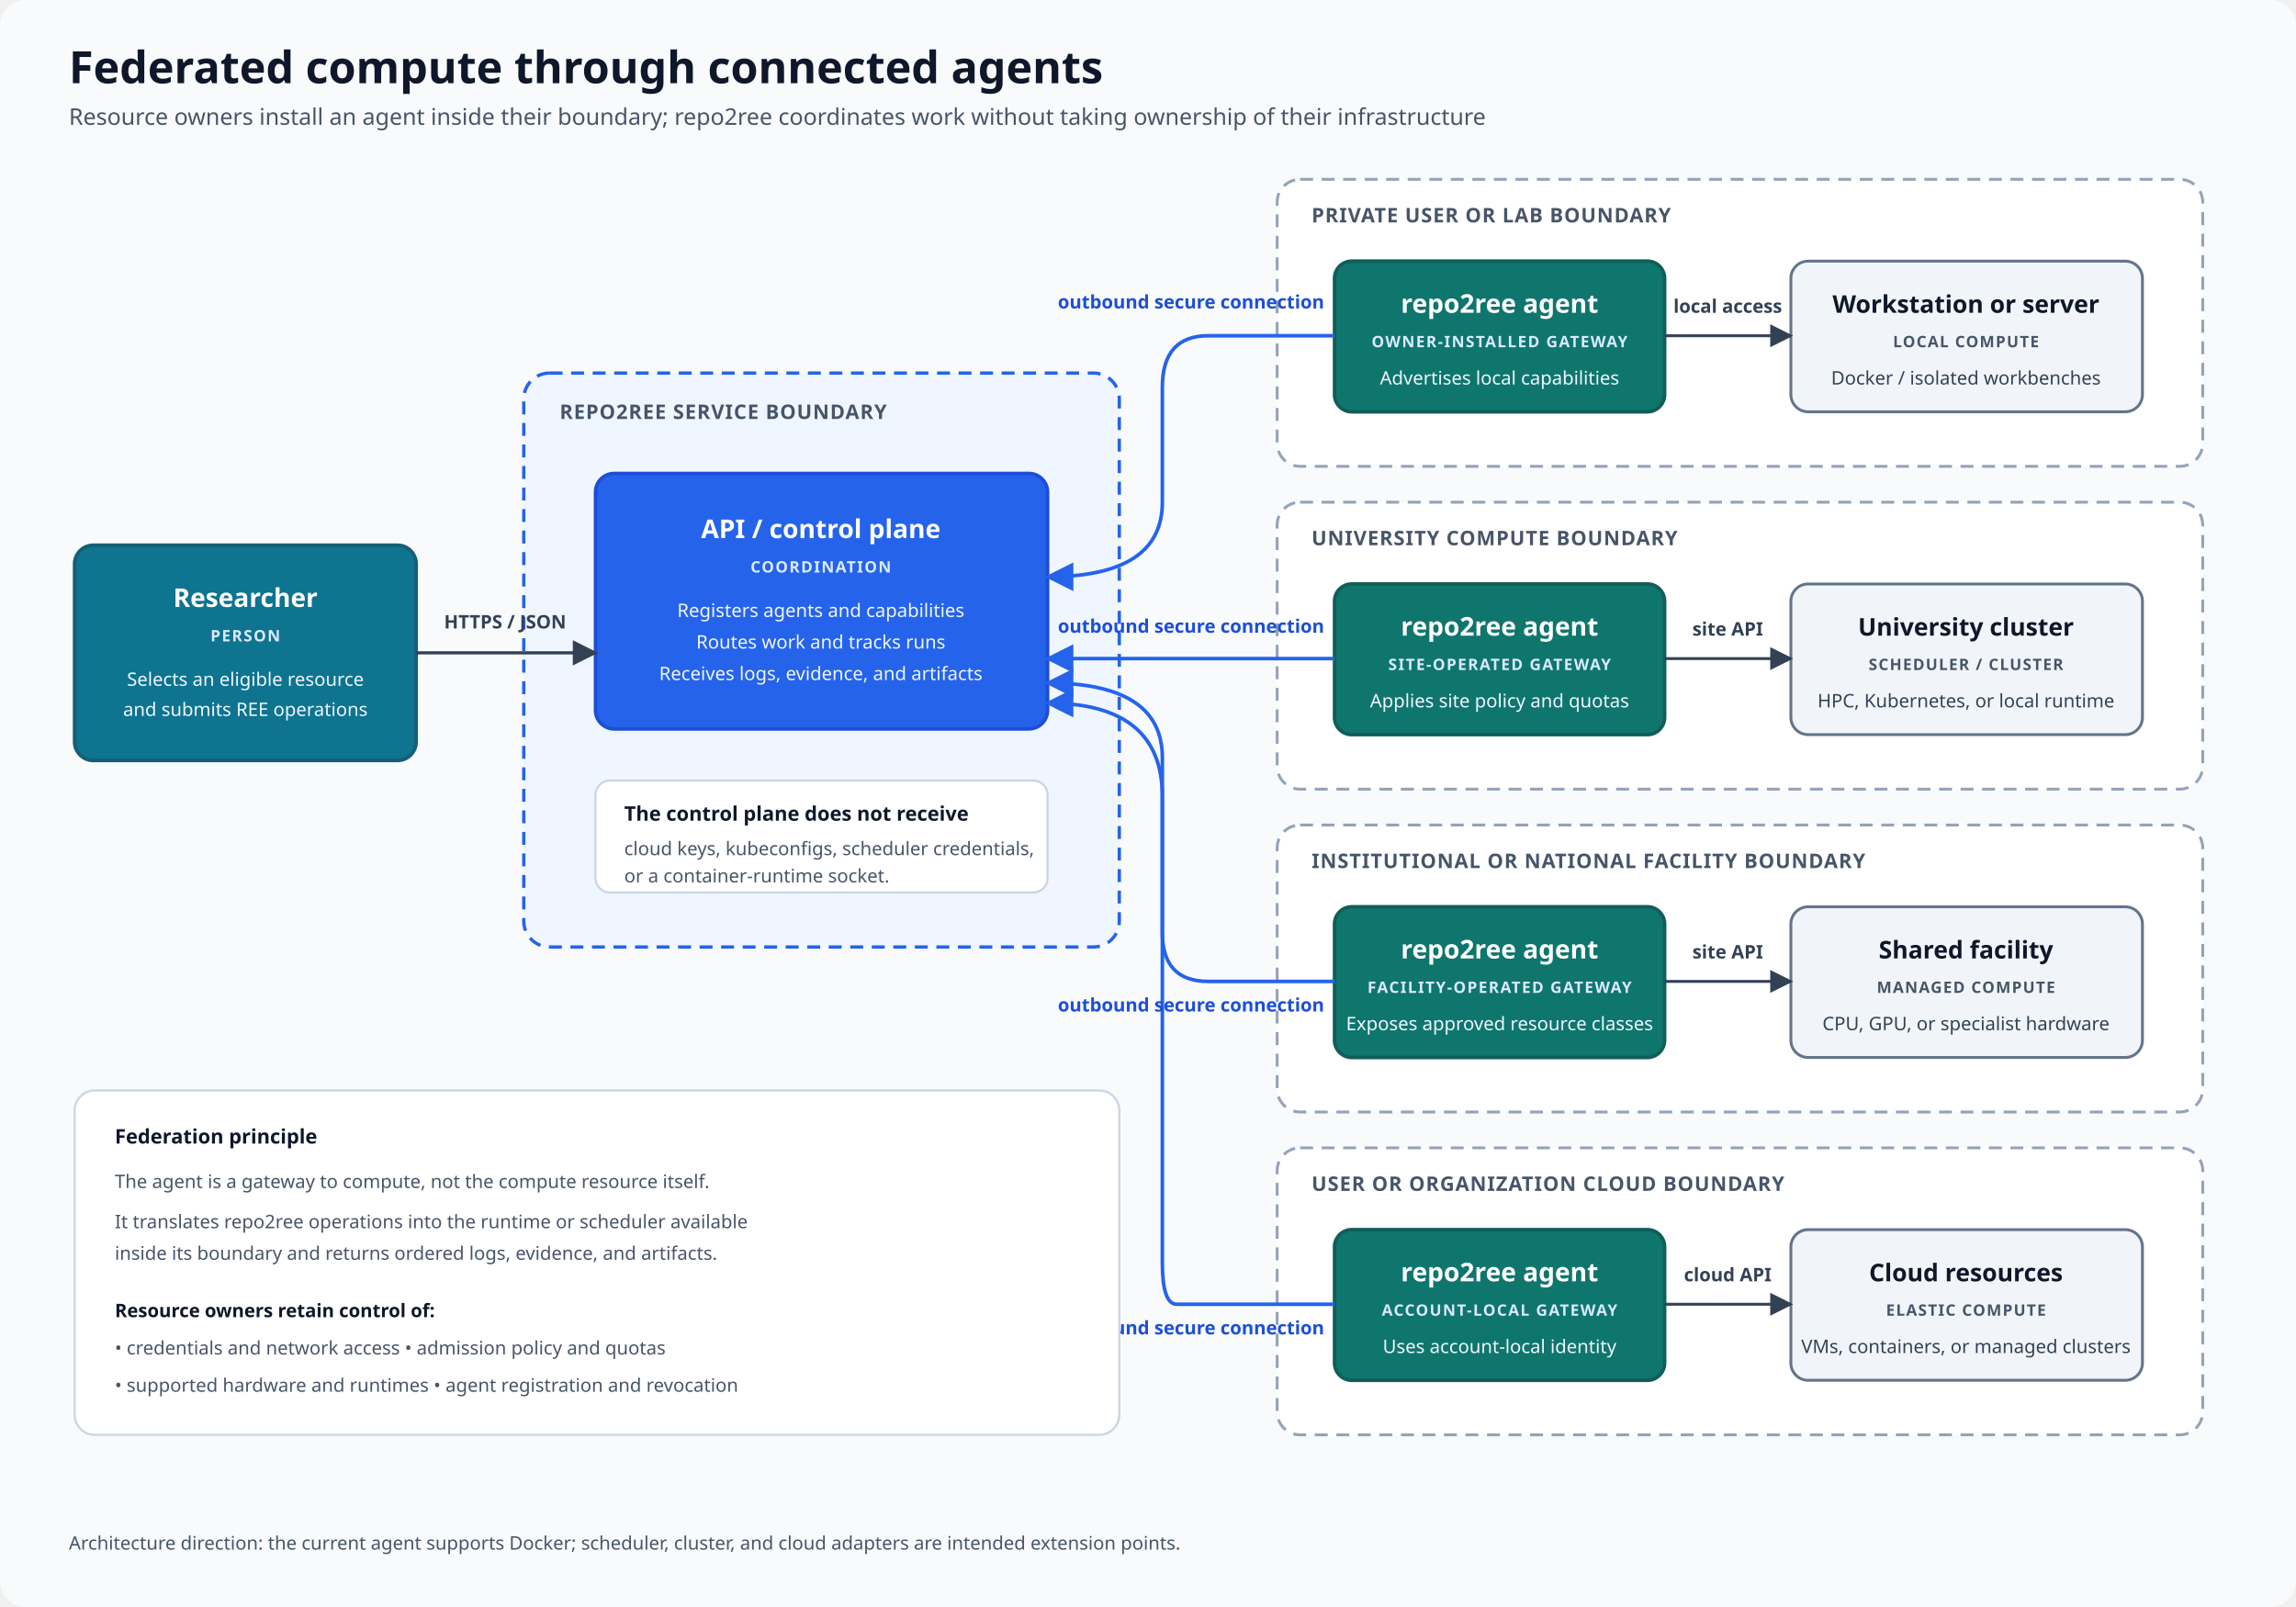
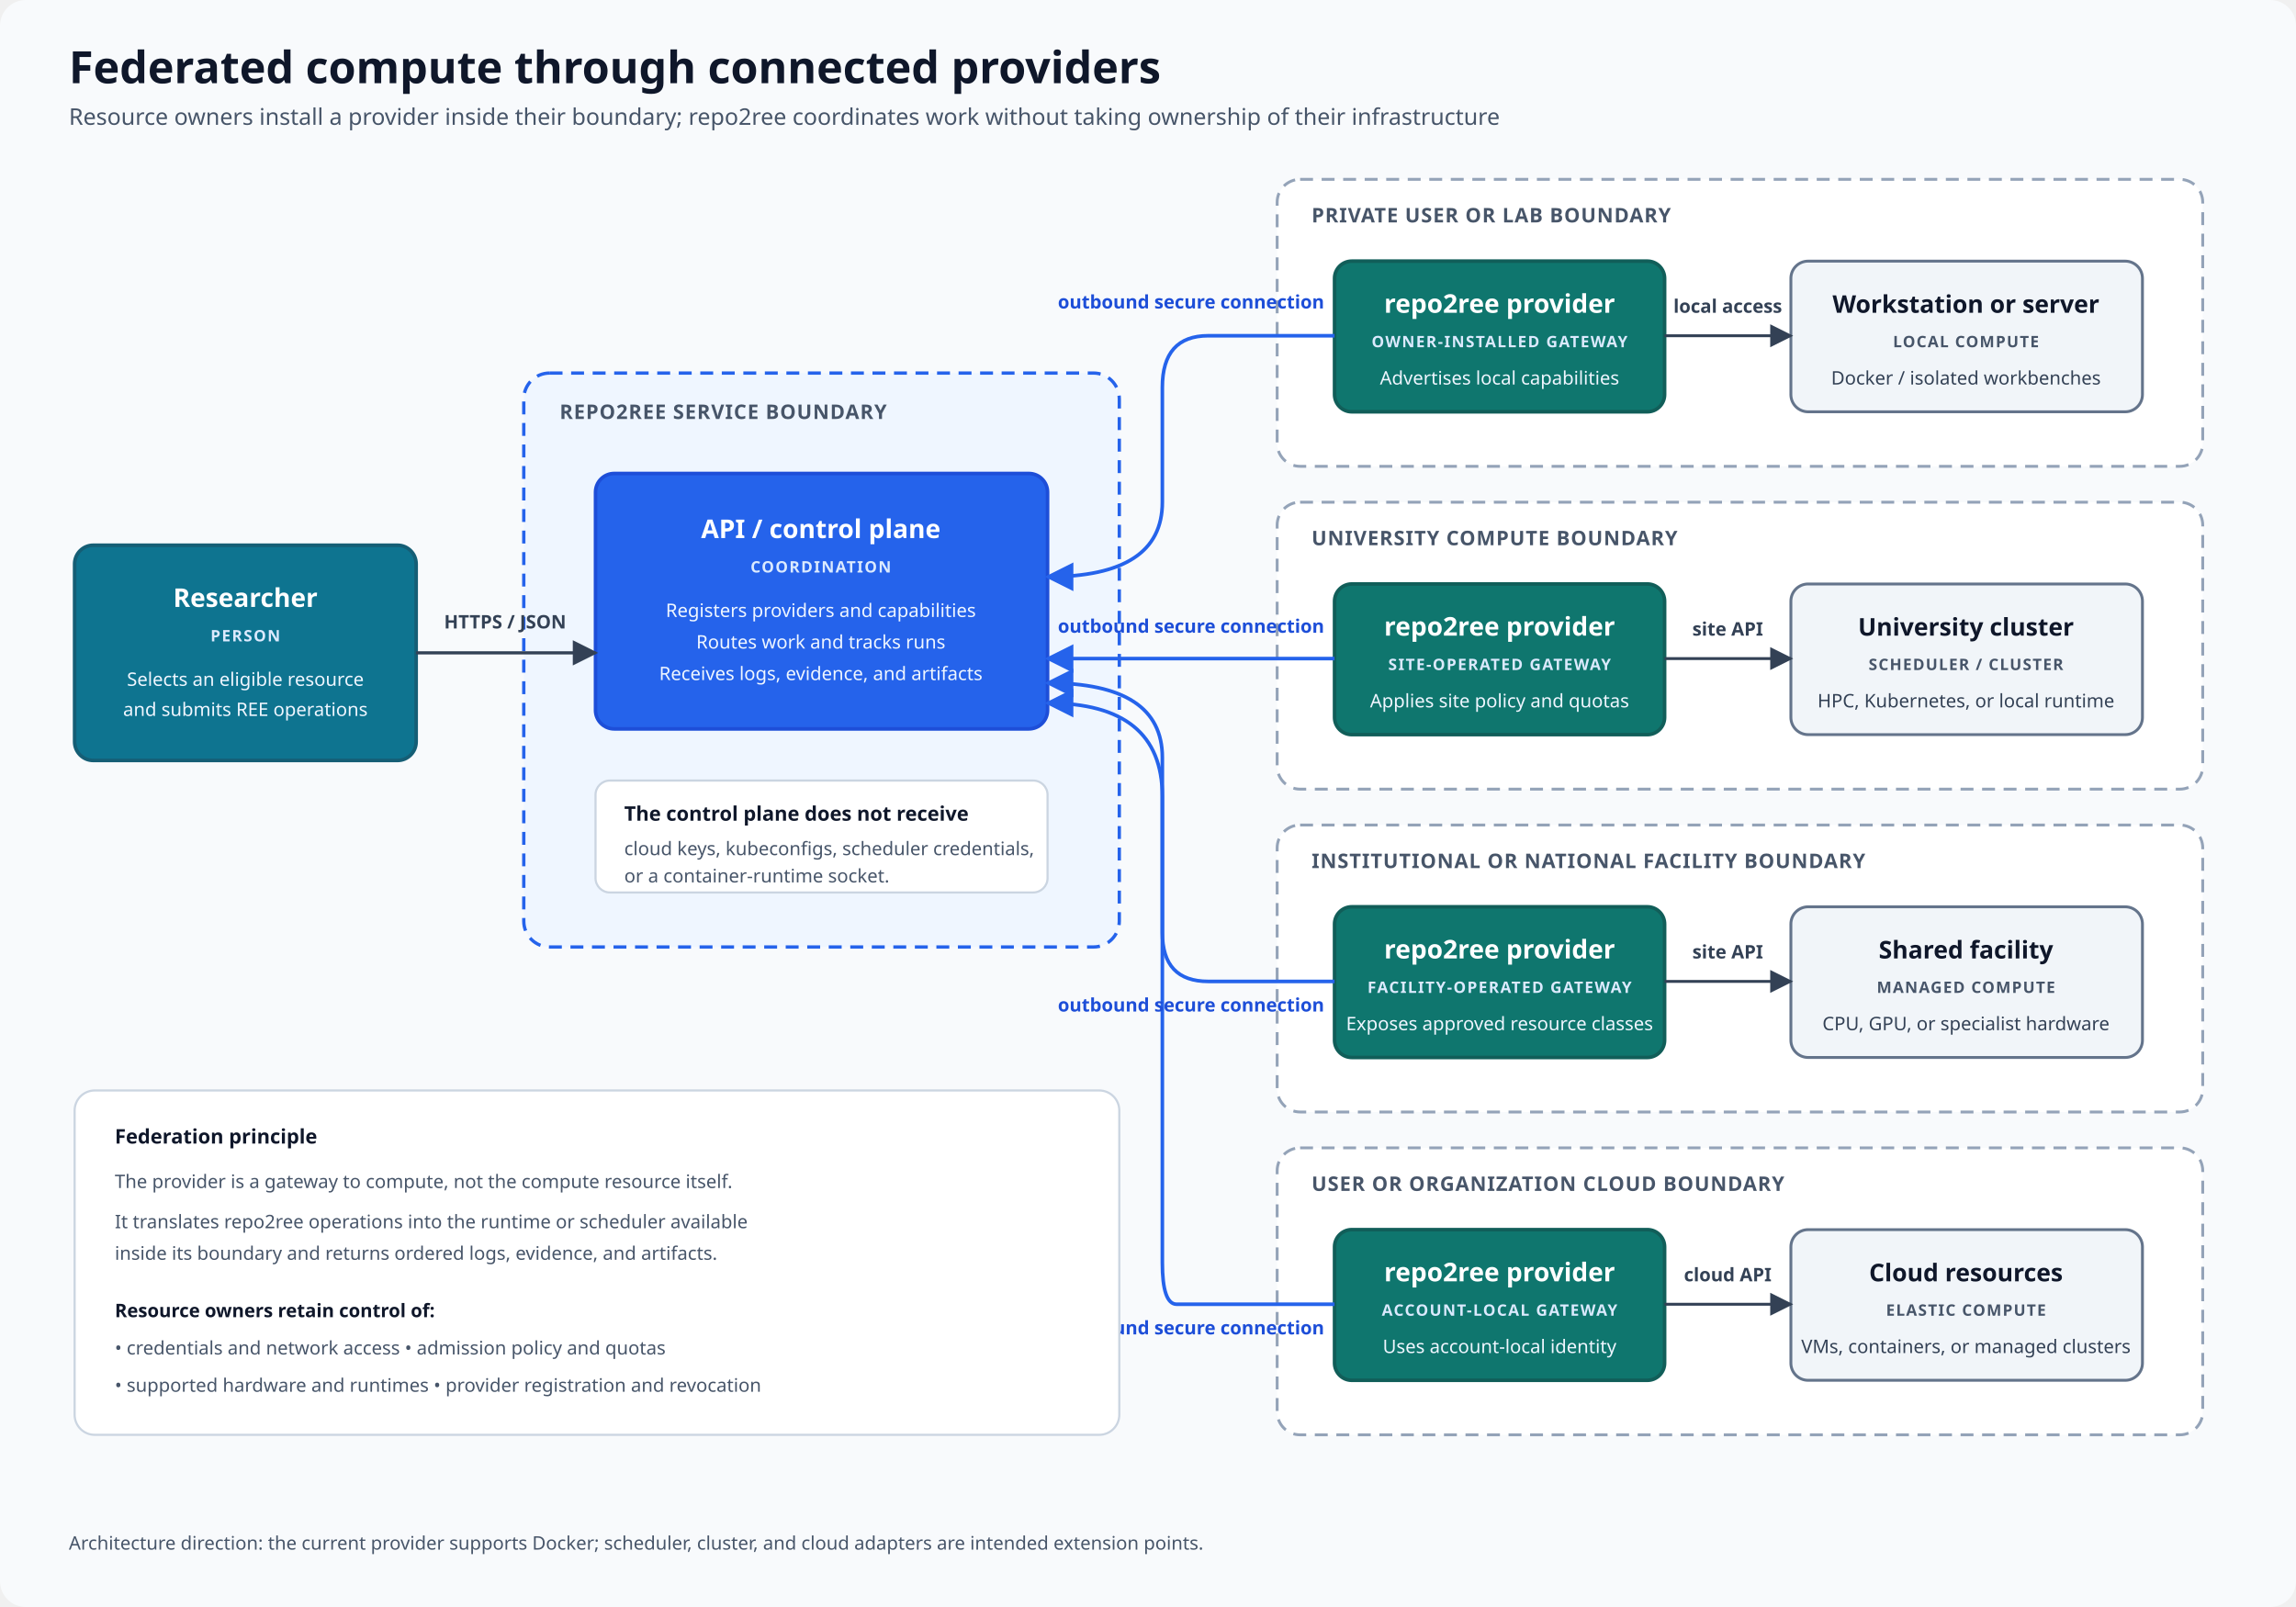
<svg xmlns="http://www.w3.org/2000/svg" width="1600" height="1120" viewBox="0 0 1600 1120" role="img" aria-labelledby="title description">
  <defs>
    <marker id="arrow" viewBox="0 0 10 10" refX="9" refY="5" markerWidth="8" markerHeight="8" orient="auto">
      <path d="M0 0 10 5 0 10z" fill="#334155" />
    </marker>
    <marker id="arrowBlue" viewBox="0 0 10 10" refX="9" refY="5" markerWidth="8" markerHeight="8" orient="auto">
      <path d="M0 0 10 5 0 10z" fill="#2563eb" />
    </marker>
    <style>
      .canvas{fill:#f8fafc}.heading{font:700 31px system-ui,sans-serif;fill:#0f172a}.subtitle{font:16px system-ui,sans-serif;fill:#475569}
      .control-boundary{fill:#eff6ff;stroke:#2563eb;stroke-width:2.3;stroke-dasharray:9 6}.owner-boundary{fill:#fff;stroke:#94a3b8;stroke-width:2;stroke-dasharray:9 6}
-       .control{fill:#2563eb;stroke:#1d4ed8;stroke-width:2.5}.agent{fill:#0f766e;stroke:#115e59;stroke-width:2.5}.compute{fill:#f1f5f9;stroke:#64748b;stroke-width:2}.person{fill:#0e7490;stroke:#155e75;stroke-width:2.5}
+       .control{fill:#2563eb;stroke:#1d4ed8;stroke-width:2.5}.provider{fill:#0f766e;stroke:#115e59;stroke-width:2.5}.compute{fill:#f1f5f9;stroke:#64748b;stroke-width:2}.person{fill:#0e7490;stroke:#155e75;stroke-width:2.5}
      .boundary-label{font:700 14px system-ui,sans-serif;fill:#475569;letter-spacing:.6px}.name{font:700 18px system-ui,sans-serif;fill:#fff;text-anchor:middle}.type{font:600 11px system-ui,sans-serif;fill:#dbeafe;text-anchor:middle;letter-spacing:.9px}.copy{font:13px system-ui,sans-serif;fill:#eff6ff;text-anchor:middle}
      .dark-name{font:700 17px system-ui,sans-serif;fill:#0f172a;text-anchor:middle}.dark-type{font:600 11px system-ui,sans-serif;fill:#475569;text-anchor:middle;letter-spacing:.8px}.dark-copy{font:13px system-ui,sans-serif;fill:#334155;text-anchor:middle}
      .line{fill:none;stroke:#334155;stroke-width:2.2;marker-end:url(#arrow)}.dial{fill:none;stroke:#2563eb;stroke-width:2.5;marker-end:url(#arrowBlue)}.local{fill:none;stroke:#334155;stroke-width:2;marker-end:url(#arrow)}
      .label{font:600 13px system-ui,sans-serif;fill:#334155;text-anchor:middle}.dial-label{font:700 13px system-ui,sans-serif;fill:#1d4ed8;text-anchor:middle}.note{font:13px system-ui,sans-serif;fill:#475569}.note-strong{font:700 13px system-ui,sans-serif;fill:#0f172a}
      .legend{fill:#fff;stroke:#cbd5e1;stroke-width:1.5}.legend-title{font:700 14px system-ui,sans-serif;fill:#0f172a}.legend-copy{font:13px system-ui,sans-serif;fill:#475569}
    </style>
  </defs>
  <rect class="canvas" width="1600" height="1120" rx="18" />
-   <text class="heading" x="48" y="58">Federated compute through connected agents</text>
-   <text class="subtitle" x="48" y="87">Resource owners install an agent inside their boundary; repo2ree coordinates work without taking ownership of their infrastructure</text>
+   <text class="heading" x="48" y="58">Federated compute through connected providers</text>
+   <text class="subtitle" x="48" y="87">Resource owners install a provider inside their boundary; repo2ree coordinates work without taking ownership of their infrastructure</text>
  <rect class="person" x="52" y="380" width="238" height="150" rx="13" />
  <text class="name" x="171" y="423">Researcher</text>
  <text class="type" x="171" y="447">PERSON</text>
  <text class="copy" x="171" y="478">Selects an eligible resource</text>
  <text class="copy" x="171" y="499">and submits REE operations</text>
  <rect class="control-boundary" x="365" y="260" width="415" height="400" rx="18" />
  <text class="boundary-label" x="390" y="292">REPO2REE SERVICE BOUNDARY</text>
  <rect class="control" x="415" y="330" width="315" height="178" rx="13" />
  <text class="name" x="572" y="375">API / control plane</text>
  <text class="type" x="572" y="399">COORDINATION</text>
-   <text class="copy" x="572" y="430">Registers agents and capabilities</text>
+   <text class="copy" x="572" y="430">Registers providers and capabilities</text>
  <text class="copy" x="572" y="452">Routes work and tracks runs</text>
  <text class="copy" x="572" y="474">Receives logs, evidence, and artifacts</text>
  <rect class="legend" x="415" y="544" width="315" height="78" rx="10" />
  <text class="legend-title" x="435" y="572">The control plane does not receive</text>
  <text class="legend-copy" x="435" y="596">cloud keys, kubeconfigs, scheduler credentials,</text>
  <text class="legend-copy" x="435" y="615">or a container-runtime socket.</text>
  <path class="line" d="M290 455 H415" />
  <text class="label" x="352" y="438">HTTPS / JSON</text>
  <rect class="owner-boundary" x="890" y="125" width="645" height="200" rx="16" />
  <text class="boundary-label" x="914" y="155">PRIVATE USER OR LAB BOUNDARY</text>
-   <rect class="agent" x="930" y="182" width="230" height="105" rx="12" />
-   <text class="name" x="1045" y="218">repo2ree agent</text>
+   <rect class="provider" x="930" y="182" width="230" height="105" rx="12" />
+   <text class="name" x="1045" y="218">repo2ree provider</text>
  <text class="type" x="1045" y="242">OWNER-INSTALLED GATEWAY</text>
  <text class="copy" x="1045" y="268">Advertises local capabilities</text>
  <rect class="compute" x="1248" y="182" width="245" height="105" rx="12" />
  <text class="dark-name" x="1370" y="218">Workstation or server</text>
  <text class="dark-type" x="1370" y="242">LOCAL COMPUTE</text>
  <text class="dark-copy" x="1370" y="268">Docker / isolated workbenches</text>
  <path class="local" d="M1160 234 H1248" />
  <text class="label" x="1204" y="218">local access</text>
  <rect class="owner-boundary" x="890" y="350" width="645" height="200" rx="16" />
  <text class="boundary-label" x="914" y="380">UNIVERSITY COMPUTE BOUNDARY</text>
-   <rect class="agent" x="930" y="407" width="230" height="105" rx="12" />
-   <text class="name" x="1045" y="443">repo2ree agent</text>
+   <rect class="provider" x="930" y="407" width="230" height="105" rx="12" />
+   <text class="name" x="1045" y="443">repo2ree provider</text>
  <text class="type" x="1045" y="467">SITE-OPERATED GATEWAY</text>
  <text class="copy" x="1045" y="493">Applies site policy and quotas</text>
  <rect class="compute" x="1248" y="407" width="245" height="105" rx="12" />
  <text class="dark-name" x="1370" y="443">University cluster</text>
  <text class="dark-type" x="1370" y="467">SCHEDULER / CLUSTER</text>
  <text class="dark-copy" x="1370" y="493">HPC, Kubernetes, or local runtime</text>
  <path class="local" d="M1160 459 H1248" />
  <text class="label" x="1204" y="443">site API</text>
  <rect class="owner-boundary" x="890" y="575" width="645" height="200" rx="16" />
  <text class="boundary-label" x="914" y="605">INSTITUTIONAL OR NATIONAL FACILITY BOUNDARY</text>
-   <rect class="agent" x="930" y="632" width="230" height="105" rx="12" />
-   <text class="name" x="1045" y="668">repo2ree agent</text>
+   <rect class="provider" x="930" y="632" width="230" height="105" rx="12" />
+   <text class="name" x="1045" y="668">repo2ree provider</text>
  <text class="type" x="1045" y="692">FACILITY-OPERATED GATEWAY</text>
  <text class="copy" x="1045" y="718">Exposes approved resource classes</text>
  <rect class="compute" x="1248" y="632" width="245" height="105" rx="12" />
  <text class="dark-name" x="1370" y="668">Shared facility</text>
  <text class="dark-type" x="1370" y="692">MANAGED COMPUTE</text>
  <text class="dark-copy" x="1370" y="718">CPU, GPU, or specialist hardware</text>
  <path class="local" d="M1160 684 H1248" />
  <text class="label" x="1204" y="668">site API</text>
  <rect class="owner-boundary" x="890" y="800" width="645" height="200" rx="16" />
  <text class="boundary-label" x="914" y="830">USER OR ORGANIZATION CLOUD BOUNDARY</text>
-   <rect class="agent" x="930" y="857" width="230" height="105" rx="12" />
-   <text class="name" x="1045" y="893">repo2ree agent</text>
+   <rect class="provider" x="930" y="857" width="230" height="105" rx="12" />
+   <text class="name" x="1045" y="893">repo2ree provider</text>
  <text class="type" x="1045" y="917">ACCOUNT-LOCAL GATEWAY</text>
  <text class="copy" x="1045" y="943">Uses account-local identity</text>
  <rect class="compute" x="1248" y="857" width="245" height="105" rx="12" />
  <text class="dark-name" x="1370" y="893">Cloud resources</text>
  <text class="dark-type" x="1370" y="917">ELASTIC COMPUTE</text>
  <text class="dark-copy" x="1370" y="943">VMs, containers, or managed clusters</text>
  <path class="local" d="M1160 909 H1248" />
  <text class="label" x="1204" y="893">cloud API</text>
  <path class="dial" d="M930 234 H842 Q810 234 810 270 V350 Q810 402 730 402" />
  <path class="dial" d="M930 459 H730" />
  <path class="dial" d="M930 684 H842 Q810 684 810 650 V528 Q810 476 730 476" />
  <path class="dial" d="M930 909 H820 Q810 909 810 880 V555 Q810 490 730 490" />
  <text class="dial-label" x="830" y="215">outbound secure connection</text>
  <text class="dial-label" x="830" y="441">outbound secure connection</text>
  <text class="dial-label" x="830" y="705">outbound secure connection</text>
  <text class="dial-label" x="830" y="930">outbound secure connection</text>
  <rect class="legend" x="52" y="760" width="728" height="240" rx="14" />
  <text class="legend-title" x="80" y="797">Federation principle</text>
-   <text class="legend-copy" x="80" y="828">The agent is a gateway to compute, not the compute resource itself.</text>
+   <text class="legend-copy" x="80" y="828">The provider is a gateway to compute, not the compute resource itself.</text>
  <text class="legend-copy" x="80" y="856">It translates repo2ree operations into the runtime or scheduler available</text>
  <text class="legend-copy" x="80" y="878">inside its boundary and returns ordered logs, evidence, and artifacts.</text>
  <text class="note-strong" x="80" y="918">Resource owners retain control of:</text>
  <text class="note" x="80" y="944">• credentials and network access   • admission policy and quotas</text>
-   <text class="note" x="80" y="970">• supported hardware and runtimes   • agent registration and revocation</text>
-   <text class="note" x="48" y="1080">Architecture direction: the current agent supports Docker; scheduler, cluster, and cloud adapters are intended extension points.</text>
+   <text class="note" x="80" y="970">• supported hardware and runtimes   • provider registration and revocation</text>
+   <text class="note" x="48" y="1080">Architecture direction: the current provider supports Docker; scheduler, cluster, and cloud adapters are intended extension points.</text>
</svg>
